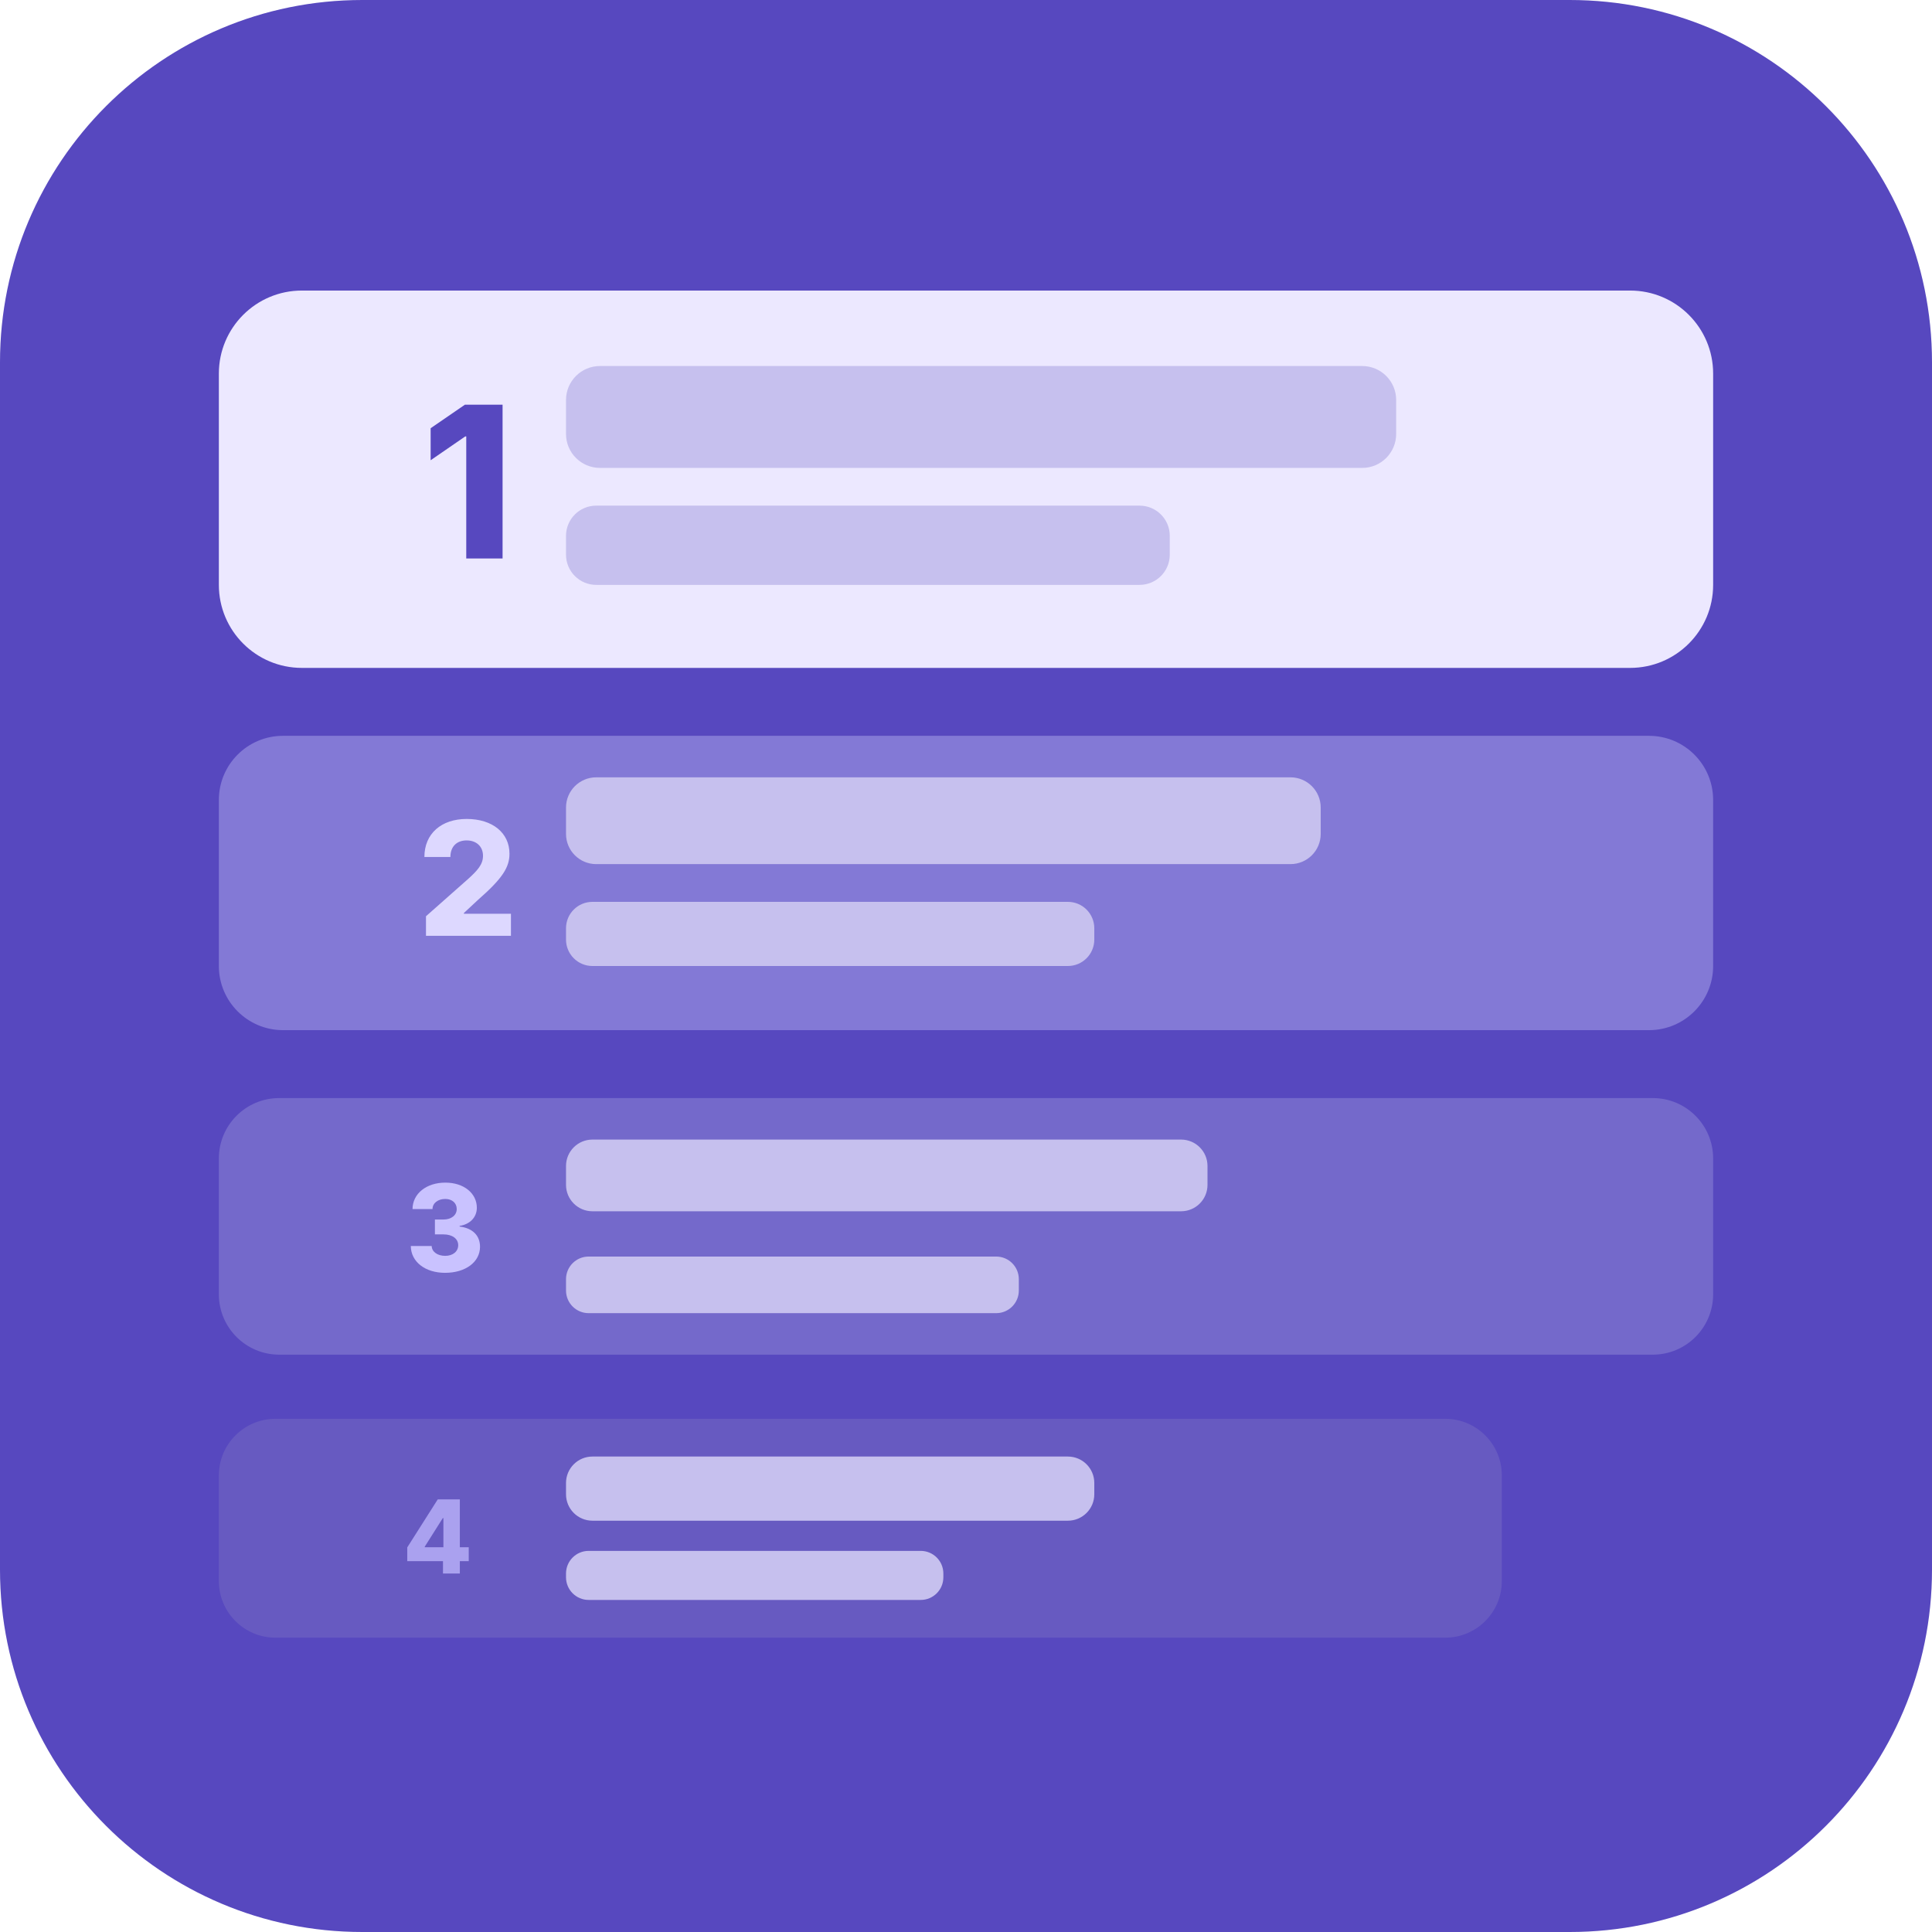
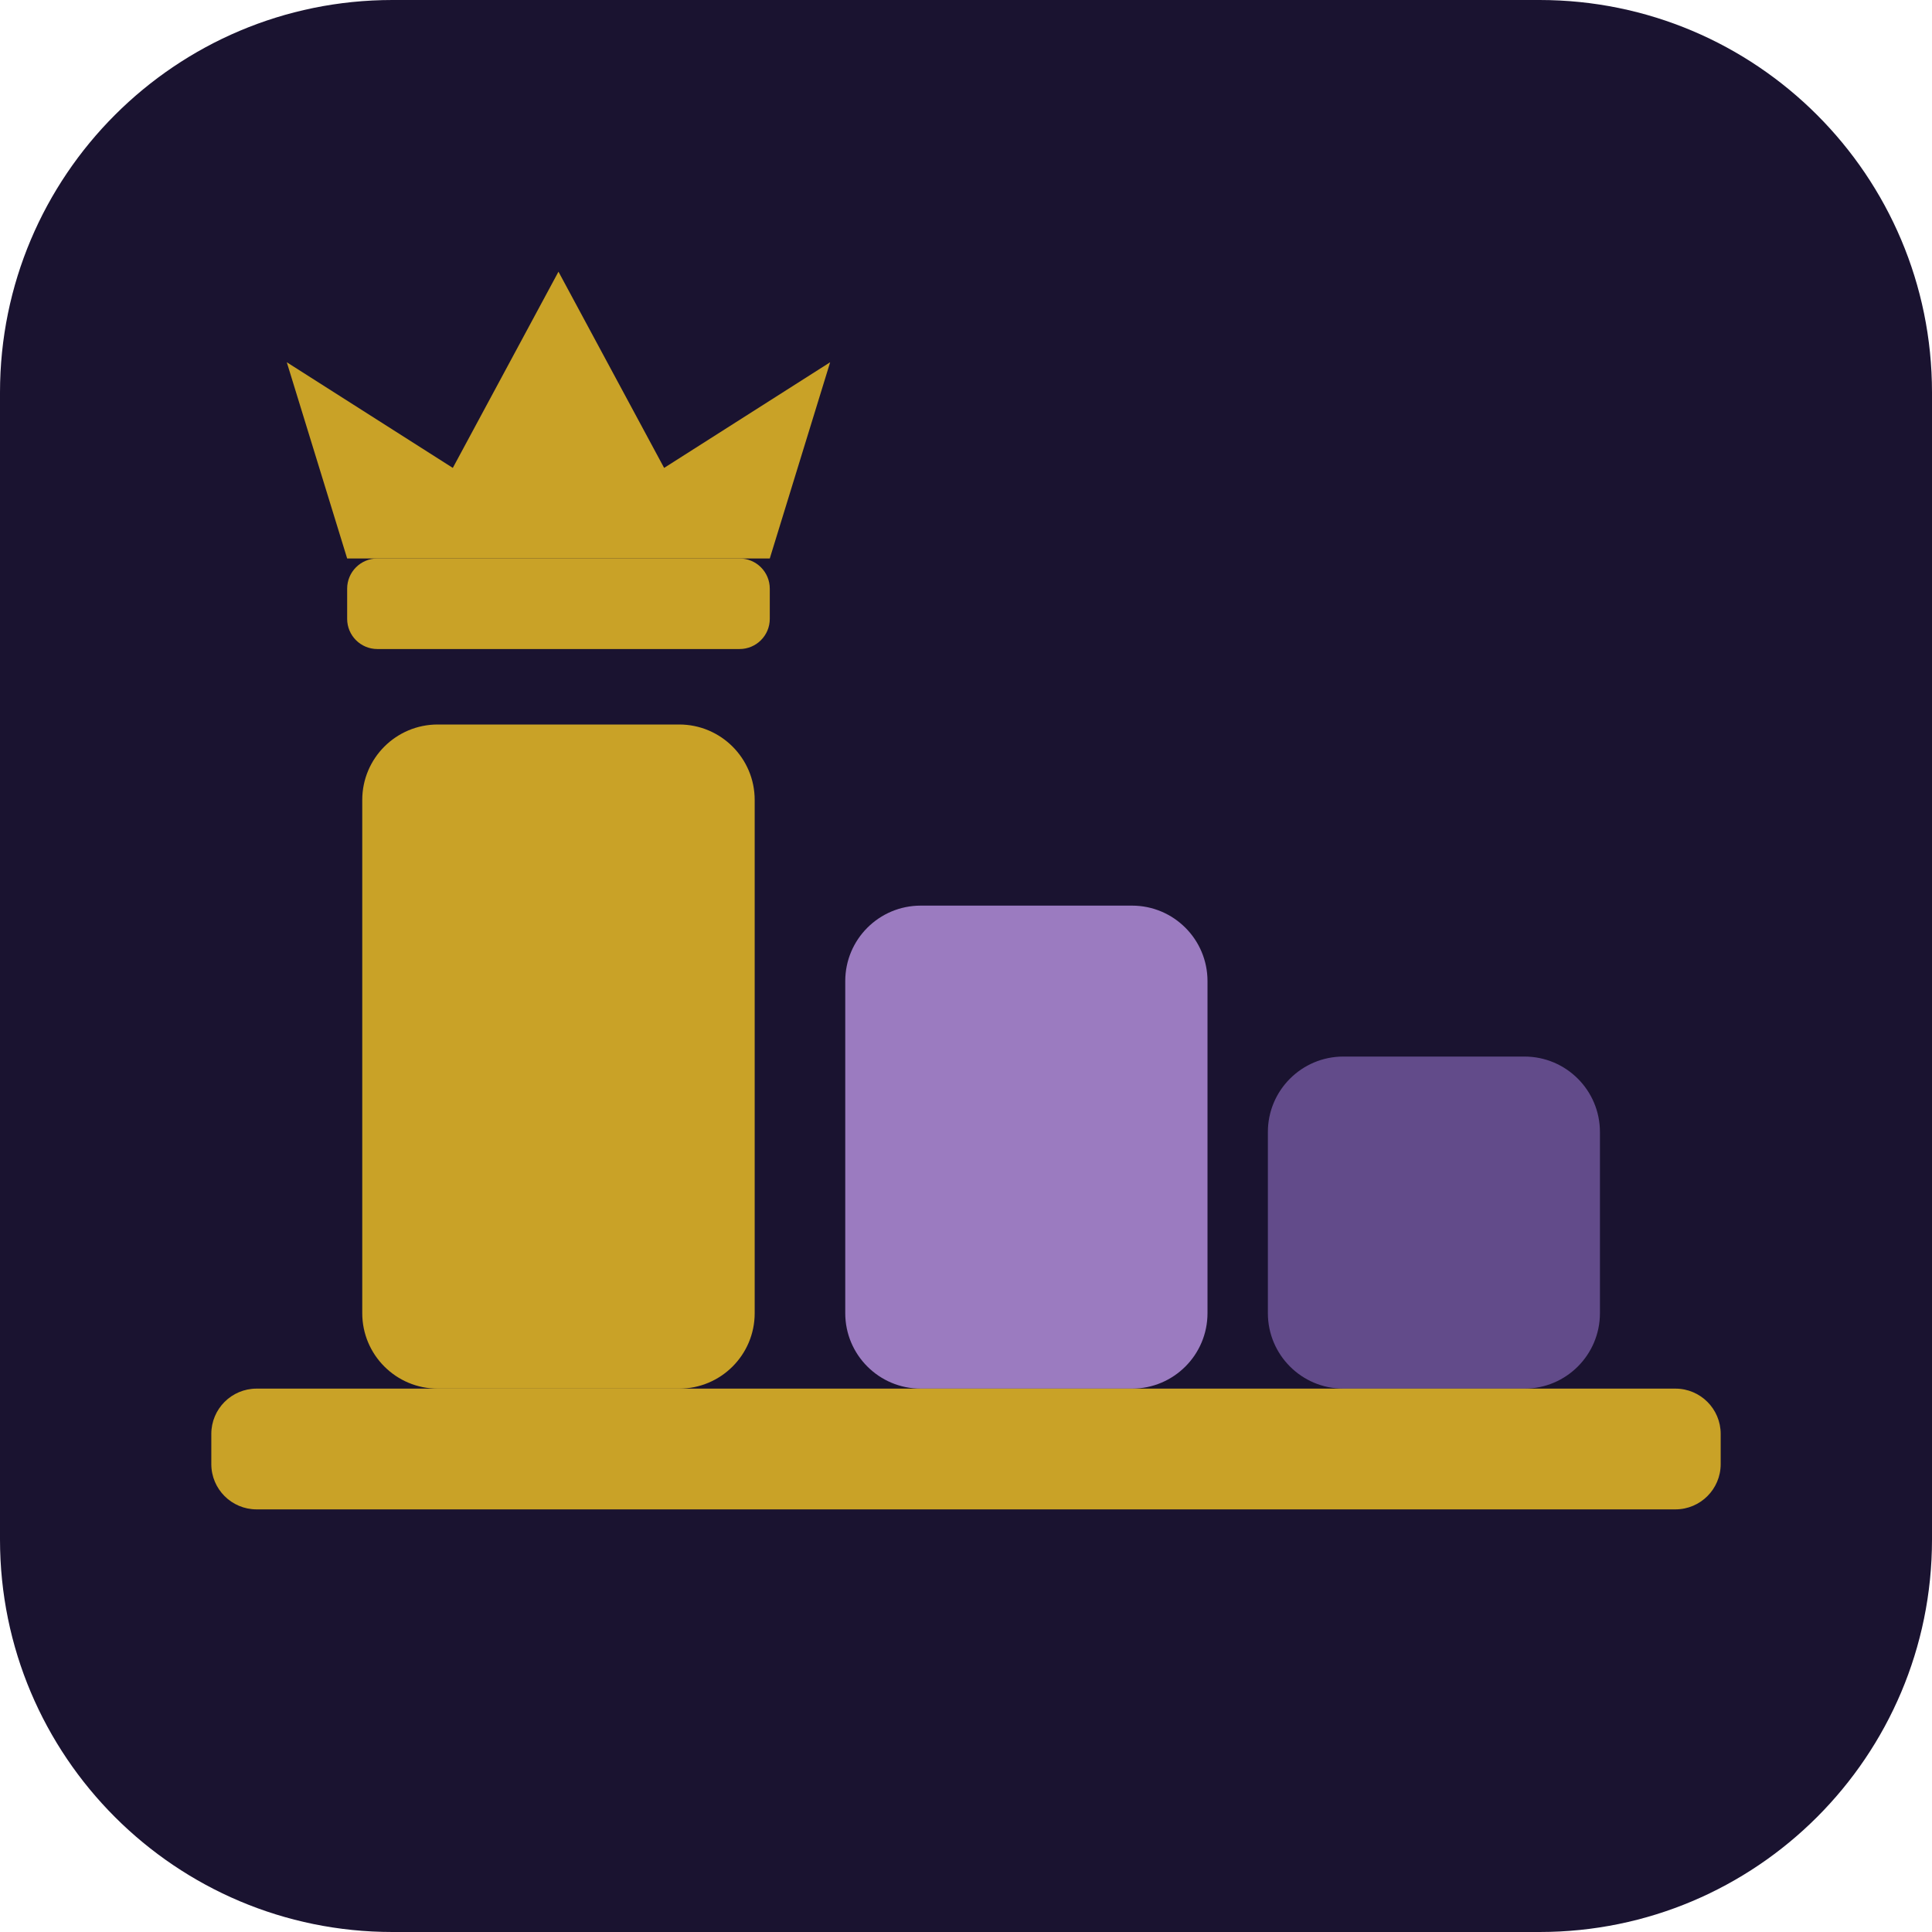
- <svg xmlns="http://www.w3.org/2000/svg" viewBox="0 0 512 512" role="img" aria-label="Rankly">
-   <rect width="512" height="512" rx="96" fill="#5748bf" />
-   <rect x="58" y="77" width="396" height="100" rx="22" fill="#ece8ff" />
-   <rect x="58" y="195" width="396" height="78" rx="17" fill="#8379d6" />
-   <rect x="58" y="291" width="396" height="68" rx="16" fill="#7469cb" />
-   <rect x="58" y="376" width="340" height="58" rx="15" fill="#675ac1" />
-   <g font-family="Inter, Arial, sans-serif" font-weight="800" text-anchor="middle">
-     <text x="124" y="148" font-size="56" fill="#5748bf">1</text>
-     <text x="124" y="248" font-size="42" fill="#ddd8ff">2</text>
-     <text x="118" y="337" font-size="32" fill="#c9c2ff">3</text>
-     <text x="116" y="417" font-size="27" fill="#aaa1ef">4</text>
-   </g>
-   <g fill="#c6c0ee">
-     <rect x="150" y="97" width="220" height="27" rx="9" />
-     <rect x="150" y="134" width="160" height="21" rx="8" />
-     <rect x="150" y="206" width="200" height="23" rx="8" />
-     <rect x="150" y="239" width="140" height="17" rx="7" />
-     <rect x="150" y="302" width="170" height="19" rx="7" />
-     <rect x="150" y="333" width="120" height="15" rx="6" />
-     <rect x="150" y="386" width="140" height="17" rx="7" />
-     <rect x="150" y="411" width="100" height="13" rx="6" />
-   </g>
+ <svg xmlns="http://www.w3.org/2000/svg" width="64" height="64" viewBox="0 0 64 64" role="img">
+   <rect width="64" height="64" rx="13" fill="#1a1330" />
+   <rect x="12" y="24" width="13" height="22" rx="2.5" fill="#C9A227" />
+   <rect x="28" y="30" width="12" height="16" rx="2.5" fill="#9B7BC0" />
+   <rect x="42" y="35" width="11" height="11" rx="2.5" fill="#7A5EA8" opacity="0.75" />
+   <rect x="7" y="46" width="50" height="4" rx="1.5" fill="#C9A227" />
+   <polygon points="11.5,18.5 9.5,12 15,15.5 18.5,9 22,15.5 27.5,12 25.5,18.5" fill="#C9A227" />
+   <rect x="11.5" y="18.5" width="14" height="3" rx="1" fill="#C9A227" />
</svg>
